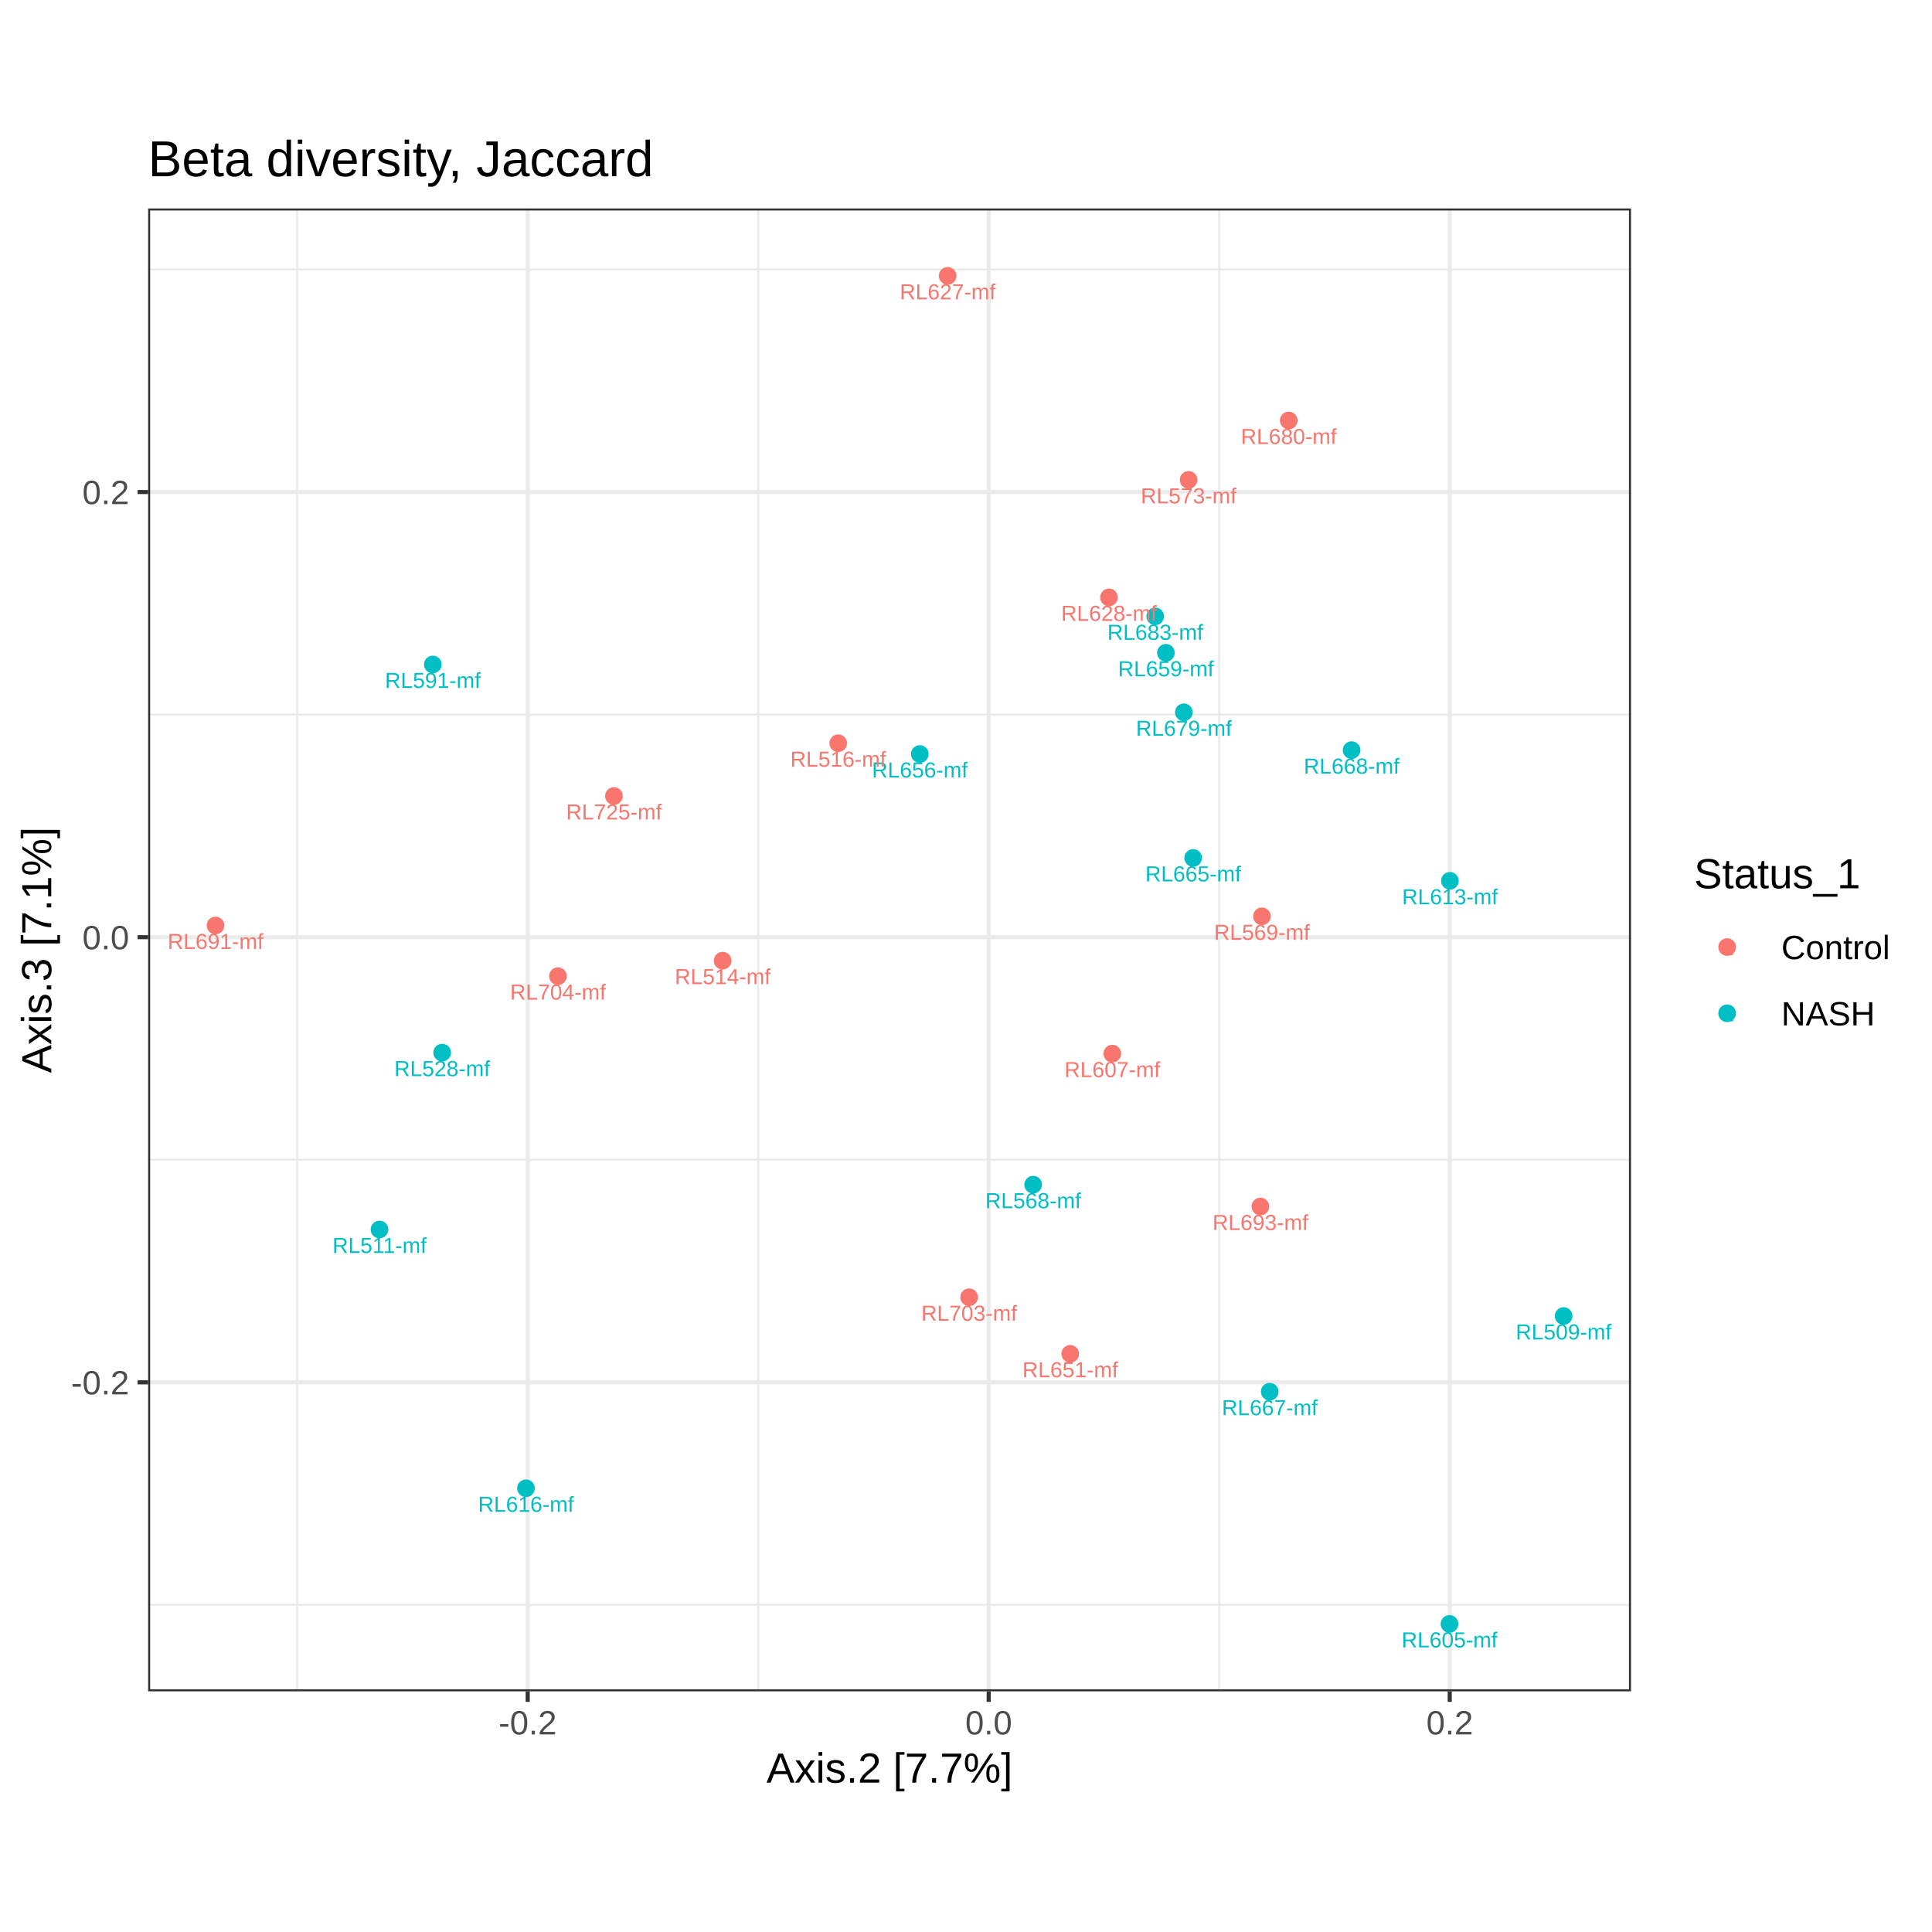
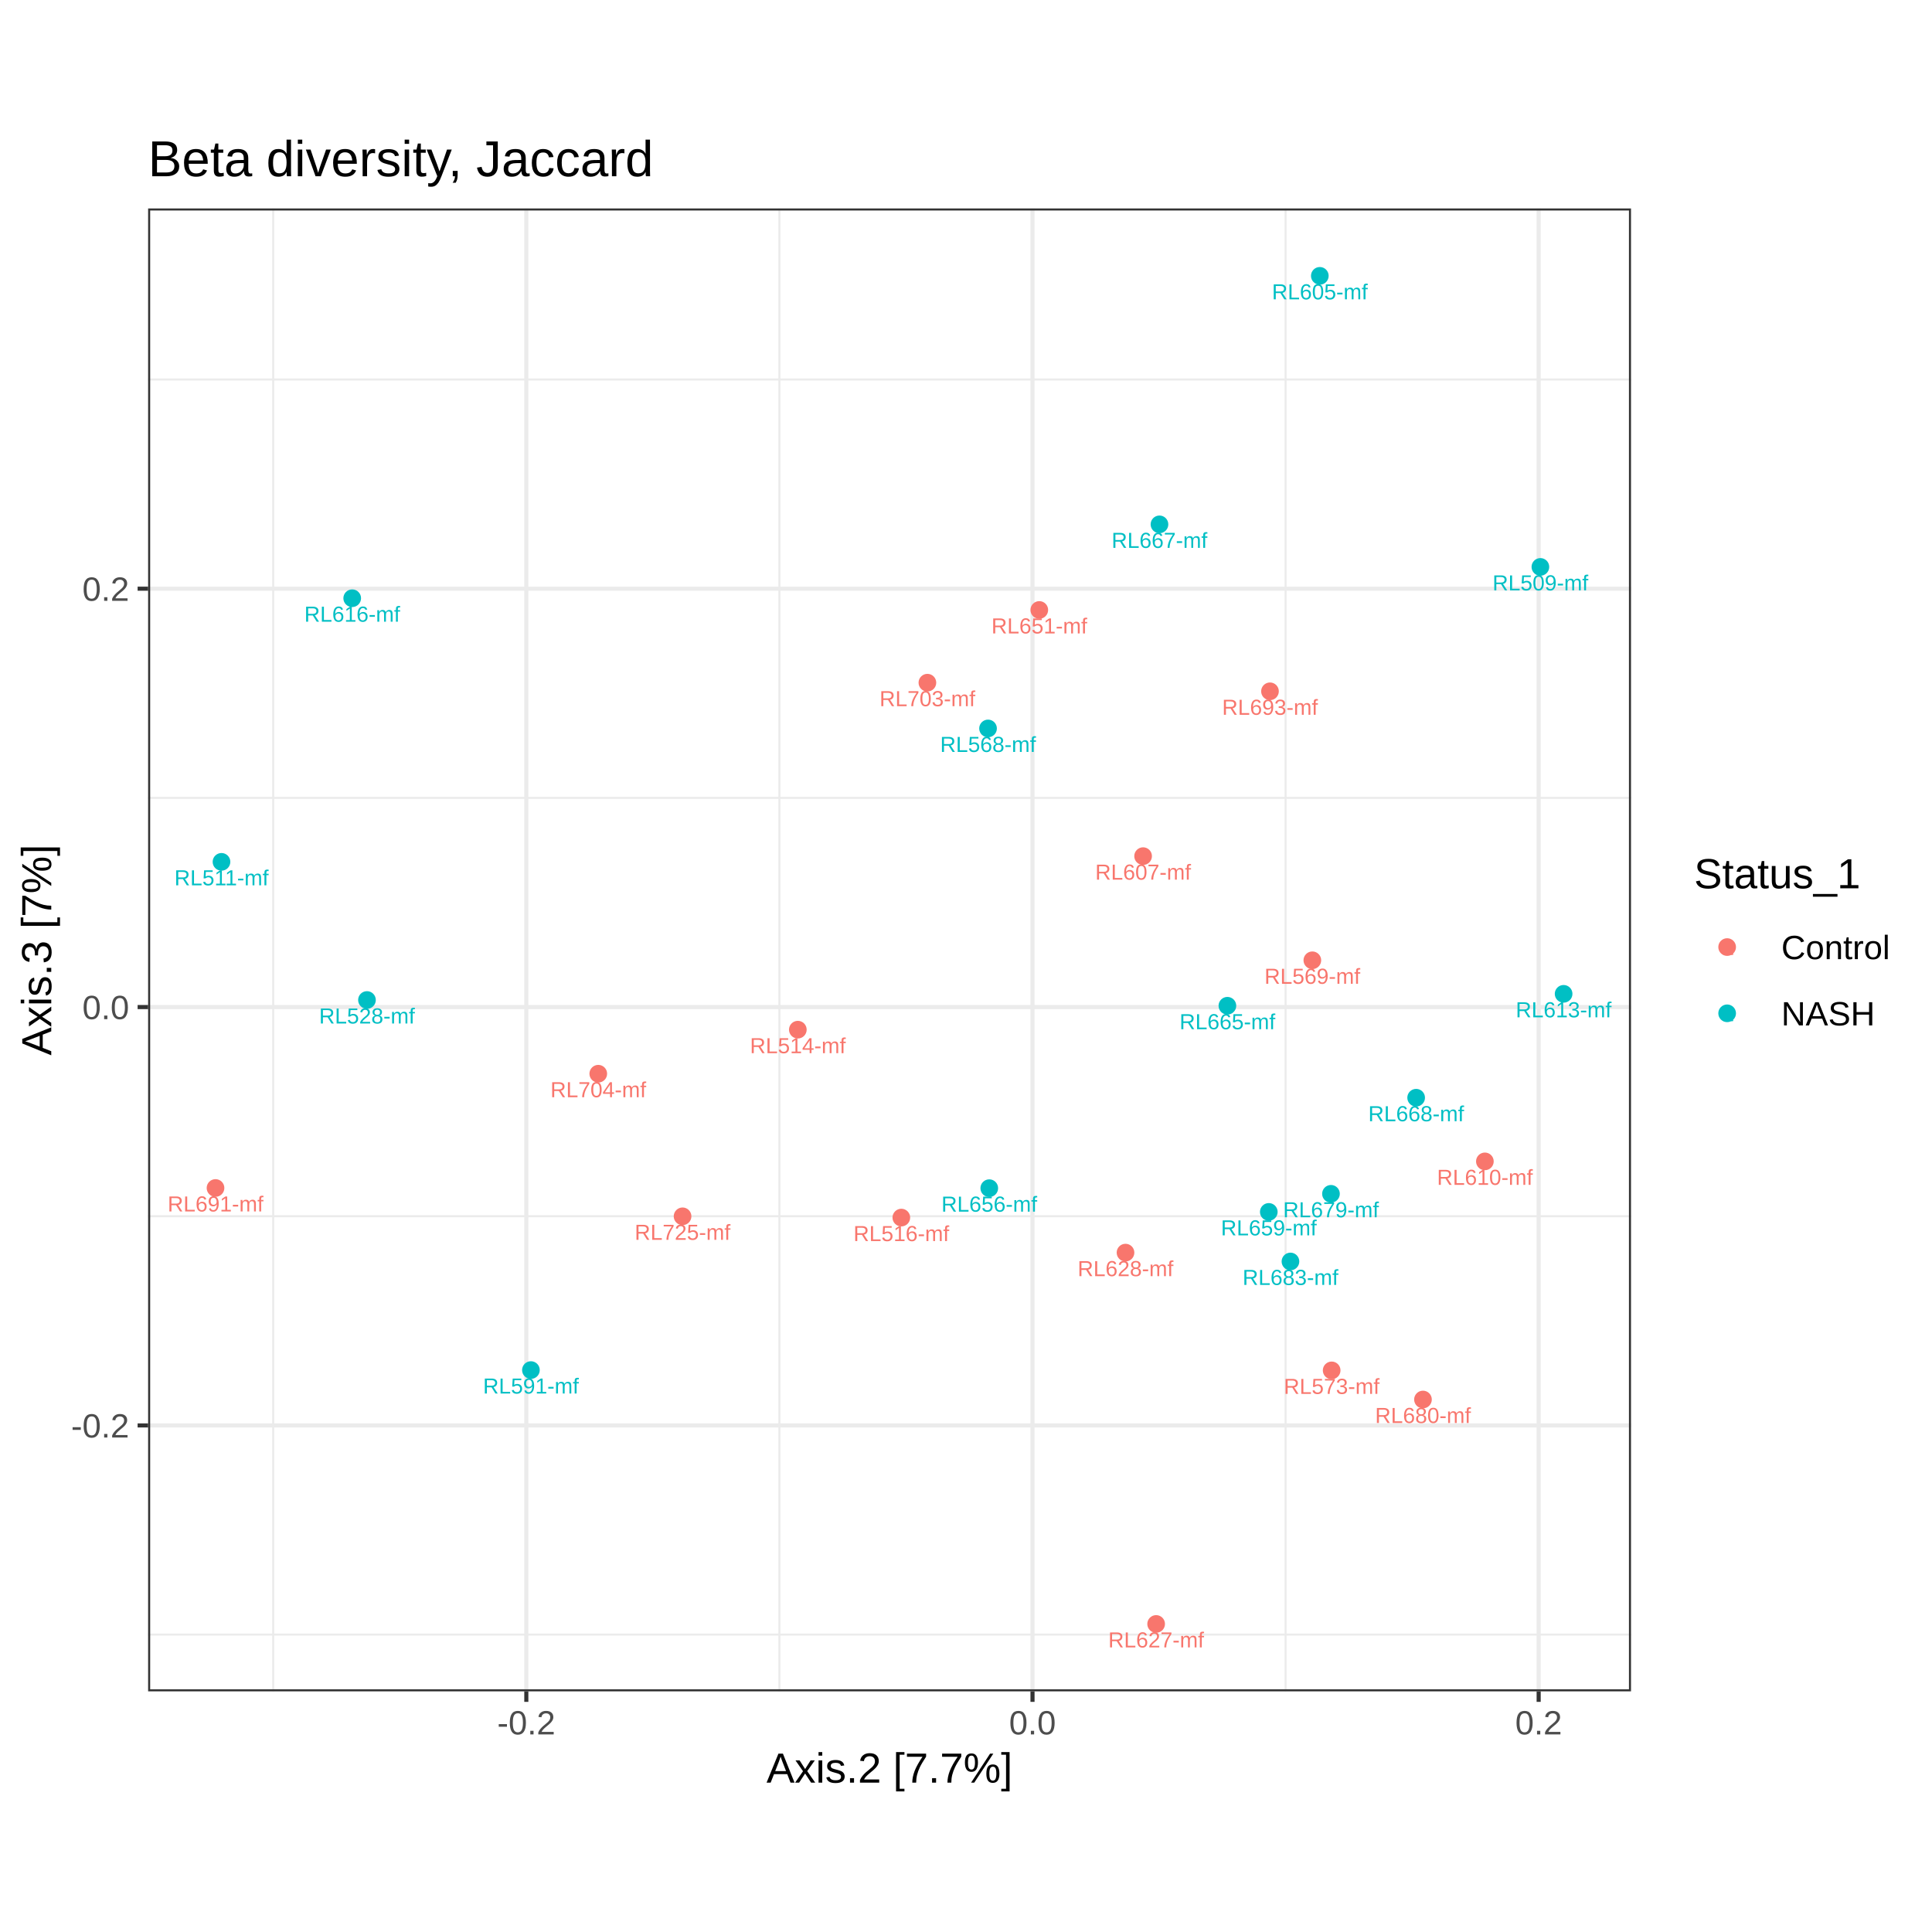
<svg xmlns="http://www.w3.org/2000/svg" class="svglite" width="504.00pt" height="504.00pt" viewBox="0 0 504.00 504.00">
  <defs>
    <style type="text/css">
    .svglite line, .svglite polyline, .svglite polygon, .svglite path, .svglite rect, .svglite circle {
      fill: none;
      stroke: #000000;
      stroke-linecap: round;
      stroke-linejoin: round;
      stroke-miterlimit: 10.00;
    }
    .svglite text {
      white-space: pre;
    }
  </style>
  </defs>
  <rect width="100%" height="100%" style="stroke: none; fill: #FFFFFF;" />
  <defs>
    <clipPath id="cpMC4wMHw1MDQuMDB8MC4wMHw1MDQuMDA=">
      <rect x="0.00" y="0.00" width="504.00" height="504.00" />
    </clipPath>
  </defs>
  <g clip-path="url(#cpMC4wMHw1MDQuMDB8MC4wMHw1MDQuMDA=)">
</g>
  <defs>
    <clipPath id="cpMC4wMHw1MDQuMDB8MzEuMDR8NDcyLjk2">
      <rect x="0" y="31.04" width="504.00" height="441.91" />
    </clipPath>
  </defs>
  <g clip-path="url(#cpMC4wMHw1MDQuMDB8MzEuMDR8NDcyLjk2)">
    <rect x="0" y="31.04" width="504.00" height="441.91" style="stroke-width: 1.07; stroke: #FFFFFF; fill: #FFFFFF;" />
  </g>
  <g clip-path="url(#cpMC4wMHw1MDQuMDB8MC4wMHw1MDQuMDA=)">
</g>
  <defs>
    <clipPath id="cpMzguNjR8NDI1LjQ4fDU0LjM4fDQ0MS4yMg==">
      <rect x="38.64" y="54.38" width="386.84" height="386.84" />
    </clipPath>
  </defs>
  <g clip-path="url(#cpMzguNjR8NDI1LjQ4fDU0LjM4fDQ0MS4yMg==)">
    <rect x="38.64" y="54.38" width="386.84" height="386.84" style="stroke-width: 1.07; stroke: none; fill: #FFFFFF;" />
-     <polyline points="38.64,418.67 425.48,418.67 " style="stroke-width: 0.53; stroke: #EBEBEB; stroke-linecap: butt;" />
-     <polyline points="38.64,302.55 425.48,302.55 " style="stroke-width: 0.53; stroke: #EBEBEB; stroke-linecap: butt;" />
-     <polyline points="38.64,186.42 425.48,186.42 " style="stroke-width: 0.53; stroke: #EBEBEB; stroke-linecap: butt;" />
-     <polyline points="38.64,70.29 425.48,70.29 " style="stroke-width: 0.53; stroke: #EBEBEB; stroke-linecap: butt;" />
-     <polyline points="77.52,441.22 77.52,54.38 " style="stroke-width: 0.53; stroke: #EBEBEB; stroke-linecap: butt;" />
-     <polyline points="197.79,441.22 197.79,54.38 " style="stroke-width: 0.53; stroke: #EBEBEB; stroke-linecap: butt;" />
-     <polyline points="318.05,441.22 318.05,54.38 " style="stroke-width: 0.53; stroke: #EBEBEB; stroke-linecap: butt;" />
-     <polyline points="38.64,360.61 425.48,360.61 " style="stroke-width: 1.07; stroke: #EBEBEB; stroke-linecap: butt;" />
-     <polyline points="38.64,244.48 425.48,244.48 " style="stroke-width: 1.07; stroke: #EBEBEB; stroke-linecap: butt;" />
-     <polyline points="38.64,128.36 425.48,128.36 " style="stroke-width: 1.07; stroke: #EBEBEB; stroke-linecap: butt;" />
-     <polyline points="137.66,441.22 137.66,54.38 " style="stroke-width: 1.07; stroke: #EBEBEB; stroke-linecap: butt;" />
-     <polyline points="257.92,441.22 257.92,54.38 " style="stroke-width: 1.07; stroke: #EBEBEB; stroke-linecap: butt;" />
-     <polyline points="378.19,441.22 378.19,54.38 " style="stroke-width: 1.07; stroke: #EBEBEB; stroke-linecap: butt;" />
-     <circle cx="160.16" cy="207.66" r="1.95" style="stroke-width: 0.71; stroke: #F8766D; fill: #F8766D;" />
-     <circle cx="145.55" cy="254.65" r="1.95" style="stroke-width: 0.71; stroke: #F8766D; fill: #F8766D;" />
-     <circle cx="252.82" cy="338.42" r="1.95" style="stroke-width: 0.71; stroke: #F8766D; fill: #F8766D;" />
-     <circle cx="328.80" cy="314.75" r="1.95" style="stroke-width: 0.71; stroke: #F8766D; fill: #F8766D;" />
-     <circle cx="56.22" cy="241.43" r="1.95" style="stroke-width: 0.71; stroke: #F8766D; fill: #F8766D;" />
-     <circle cx="301.36" cy="160.78" r="1.95" style="stroke-width: 0.71; stroke: #00BFC4; fill: #00BFC4;" />
-     <circle cx="336.19" cy="109.70" r="1.95" style="stroke-width: 0.71; stroke: #F8766D; fill: #F8766D;" />
-     <circle cx="308.83" cy="185.82" r="1.95" style="stroke-width: 0.71; stroke: #00BFC4; fill: #00BFC4;" />
-     <circle cx="352.59" cy="195.69" r="1.95" style="stroke-width: 0.71; stroke: #00BFC4; fill: #00BFC4;" />
-     <circle cx="331.23" cy="363.05" r="1.95" style="stroke-width: 0.71; stroke: #00BFC4; fill: #00BFC4;" />
-     <circle cx="311.26" cy="223.81" r="1.95" style="stroke-width: 0.71; stroke: #00BFC4; fill: #00BFC4;" />
-     <circle cx="304.15" cy="170.29" r="1.95" style="stroke-width: 0.71; stroke: #00BFC4; fill: #00BFC4;" />
-     <circle cx="239.95" cy="196.70" r="1.95" style="stroke-width: 0.71; stroke: #00BFC4; fill: #00BFC4;" />
-     <circle cx="279.19" cy="353.17" r="1.95" style="stroke-width: 0.71; stroke: #F8766D; fill: #F8766D;" />
-     <circle cx="289.30" cy="155.84" r="1.95" style="stroke-width: 0.71; stroke: #F8766D; fill: #F8766D;" />
-     <circle cx="247.21" cy="71.96" r="1.95" style="stroke-width: 0.71; stroke: #F8766D; fill: #F8766D;" />
-     <circle cx="137.21" cy="388.25" r="1.95" style="stroke-width: 0.71; stroke: #00BFC4; fill: #00BFC4;" />
-     <circle cx="378.24" cy="229.78" r="1.95" style="stroke-width: 0.71; stroke: #00BFC4; fill: #00BFC4;" />
-     <circle cx="290.17" cy="274.86" r="1.95" style="stroke-width: 0.71; stroke: #F8766D; fill: #F8766D;" />
-     <circle cx="378.13" cy="423.64" r="1.95" style="stroke-width: 0.71; stroke: #00BFC4; fill: #00BFC4;" />
-     <circle cx="112.91" cy="173.34" r="1.95" style="stroke-width: 0.71; stroke: #00BFC4; fill: #00BFC4;" />
-     <circle cx="310.07" cy="125.18" r="1.95" style="stroke-width: 0.71; stroke: #F8766D; fill: #F8766D;" />
-     <circle cx="329.20" cy="239.04" r="1.95" style="stroke-width: 0.71; stroke: #F8766D; fill: #F8766D;" />
-     <circle cx="269.52" cy="309.05" r="1.95" style="stroke-width: 0.71; stroke: #00BFC4; fill: #00BFC4;" />
-     <circle cx="115.35" cy="274.60" r="1.95" style="stroke-width: 0.71; stroke: #00BFC4; fill: #00BFC4;" />
-     <circle cx="218.66" cy="193.89" r="1.95" style="stroke-width: 0.71; stroke: #F8766D; fill: #F8766D;" />
-     <circle cx="188.52" cy="250.61" r="1.95" style="stroke-width: 0.71; stroke: #F8766D; fill: #F8766D;" />
-     <circle cx="99.00" cy="320.74" r="1.95" style="stroke-width: 0.71; stroke: #00BFC4; fill: #00BFC4;" />
-     <circle cx="407.90" cy="343.31" r="1.95" style="stroke-width: 0.71; stroke: #00BFC4; fill: #00BFC4;" />
-     <text x="160.16" y="213.78" text-anchor="middle" style="font-size: 5.69px;fill: #F8766D; font-family: &quot;Arial&quot;;" textLength="24.96px" lengthAdjust="spacingAndGlyphs">RL725-mf</text>
-     <text x="145.55" y="260.77" text-anchor="middle" style="font-size: 5.69px;fill: #F8766D; font-family: &quot;Arial&quot;;" textLength="24.96px" lengthAdjust="spacingAndGlyphs">RL704-mf</text>
-     <text x="252.82" y="344.54" text-anchor="middle" style="font-size: 5.69px;fill: #F8766D; font-family: &quot;Arial&quot;;" textLength="24.96px" lengthAdjust="spacingAndGlyphs">RL703-mf</text>
-     <text x="328.80" y="320.87" text-anchor="middle" style="font-size: 5.69px;fill: #F8766D; font-family: &quot;Arial&quot;;" textLength="24.96px" lengthAdjust="spacingAndGlyphs">RL693-mf</text>
-     <text x="56.22" y="247.55" text-anchor="middle" style="font-size: 5.69px;fill: #F8766D; font-family: &quot;Arial&quot;;" textLength="24.96px" lengthAdjust="spacingAndGlyphs">RL691-mf</text>
-     <text x="301.36" y="166.90" text-anchor="middle" style="font-size: 5.69px;fill: #00BFC4; font-family: &quot;Arial&quot;;" textLength="24.96px" lengthAdjust="spacingAndGlyphs">RL683-mf</text>
-     <text x="336.19" y="115.83" text-anchor="middle" style="font-size: 5.69px;fill: #F8766D; font-family: &quot;Arial&quot;;" textLength="24.96px" lengthAdjust="spacingAndGlyphs">RL680-mf</text>
-     <text x="308.83" y="191.95" text-anchor="middle" style="font-size: 5.69px;fill: #00BFC4; font-family: &quot;Arial&quot;;" textLength="24.96px" lengthAdjust="spacingAndGlyphs">RL679-mf</text>
-     <text x="352.59" y="201.82" text-anchor="middle" style="font-size: 5.69px;fill: #00BFC4; font-family: &quot;Arial&quot;;" textLength="24.96px" lengthAdjust="spacingAndGlyphs">RL668-mf</text>
-     <text x="331.23" y="369.18" text-anchor="middle" style="font-size: 5.69px;fill: #00BFC4; font-family: &quot;Arial&quot;;" textLength="24.96px" lengthAdjust="spacingAndGlyphs">RL667-mf</text>
-     <text x="311.26" y="229.93" text-anchor="middle" style="font-size: 5.69px;fill: #00BFC4; font-family: &quot;Arial&quot;;" textLength="24.96px" lengthAdjust="spacingAndGlyphs">RL665-mf</text>
-     <text x="304.15" y="176.42" text-anchor="middle" style="font-size: 5.69px;fill: #00BFC4; font-family: &quot;Arial&quot;;" textLength="24.96px" lengthAdjust="spacingAndGlyphs">RL659-mf</text>
-     <text x="239.95" y="202.82" text-anchor="middle" style="font-size: 5.69px;fill: #00BFC4; font-family: &quot;Arial&quot;;" textLength="24.96px" lengthAdjust="spacingAndGlyphs">RL656-mf</text>
-     <text x="279.19" y="359.29" text-anchor="middle" style="font-size: 5.69px;fill: #F8766D; font-family: &quot;Arial&quot;;" textLength="24.96px" lengthAdjust="spacingAndGlyphs">RL651-mf</text>
-     <text x="289.30" y="161.96" text-anchor="middle" style="font-size: 5.69px;fill: #F8766D; font-family: &quot;Arial&quot;;" textLength="24.96px" lengthAdjust="spacingAndGlyphs">RL628-mf</text>
-     <text x="247.21" y="78.09" text-anchor="middle" style="font-size: 5.69px;fill: #F8766D; font-family: &quot;Arial&quot;;" textLength="24.96px" lengthAdjust="spacingAndGlyphs">RL627-mf</text>
-     <text x="137.21" y="394.38" text-anchor="middle" style="font-size: 5.69px;fill: #00BFC4; font-family: &quot;Arial&quot;;" textLength="24.96px" lengthAdjust="spacingAndGlyphs">RL616-mf</text>
-     <text x="378.24" y="235.90" text-anchor="middle" style="font-size: 5.69px;fill: #00BFC4; font-family: &quot;Arial&quot;;" textLength="24.96px" lengthAdjust="spacingAndGlyphs">RL613-mf</text>
-     <text x="290.17" y="280.98" text-anchor="middle" style="font-size: 5.69px;fill: #F8766D; font-family: &quot;Arial&quot;;" textLength="24.96px" lengthAdjust="spacingAndGlyphs">RL607-mf</text>
-     <text x="378.13" y="429.76" text-anchor="middle" style="font-size: 5.69px;fill: #00BFC4; font-family: &quot;Arial&quot;;" textLength="24.96px" lengthAdjust="spacingAndGlyphs">RL605-mf</text>
-     <text x="112.91" y="179.46" text-anchor="middle" style="font-size: 5.69px;fill: #00BFC4; font-family: &quot;Arial&quot;;" textLength="24.96px" lengthAdjust="spacingAndGlyphs">RL591-mf</text>
-     <text x="310.07" y="131.31" text-anchor="middle" style="font-size: 5.69px;fill: #F8766D; font-family: &quot;Arial&quot;;" textLength="24.96px" lengthAdjust="spacingAndGlyphs">RL573-mf</text>
-     <text x="329.20" y="245.17" text-anchor="middle" style="font-size: 5.69px;fill: #F8766D; font-family: &quot;Arial&quot;;" textLength="24.96px" lengthAdjust="spacingAndGlyphs">RL569-mf</text>
-     <text x="269.52" y="315.18" text-anchor="middle" style="font-size: 5.69px;fill: #00BFC4; font-family: &quot;Arial&quot;;" textLength="24.96px" lengthAdjust="spacingAndGlyphs">RL568-mf</text>
-     <text x="115.35" y="280.72" text-anchor="middle" style="font-size: 5.69px;fill: #00BFC4; font-family: &quot;Arial&quot;;" textLength="24.96px" lengthAdjust="spacingAndGlyphs">RL528-mf</text>
-     <text x="218.66" y="200.01" text-anchor="middle" style="font-size: 5.69px;fill: #F8766D; font-family: &quot;Arial&quot;;" textLength="24.96px" lengthAdjust="spacingAndGlyphs">RL516-mf</text>
-     <text x="188.52" y="256.73" text-anchor="middle" style="font-size: 5.69px;fill: #F8766D; font-family: &quot;Arial&quot;;" textLength="24.96px" lengthAdjust="spacingAndGlyphs">RL514-mf</text>
-     <text x="99.00" y="326.86" text-anchor="middle" style="font-size: 5.69px;fill: #00BFC4; font-family: &quot;Arial&quot;;" textLength="24.96px" lengthAdjust="spacingAndGlyphs">RL511-mf</text>
-     <text x="407.90" y="349.43" text-anchor="middle" style="font-size: 5.69px;fill: #00BFC4; font-family: &quot;Arial&quot;;" textLength="24.96px" lengthAdjust="spacingAndGlyphs">RL509-mf</text>
+     <polyline points="38.64,426.42 425.48,426.42 " style="stroke-width: 0.53; stroke: #EBEBEB; stroke-linecap: butt;" />
+     <polyline points="38.64,317.28 425.48,317.28 " style="stroke-width: 0.53; stroke: #EBEBEB; stroke-linecap: butt;" />
+     <polyline points="38.64,208.14 425.48,208.14 " style="stroke-width: 0.53; stroke: #EBEBEB; stroke-linecap: butt;" />
+     <polyline points="38.64,99.00 425.48,99.00 " style="stroke-width: 0.53; stroke: #EBEBEB; stroke-linecap: butt;" />
+     <polyline points="71.27,441.22 71.27,54.38 " style="stroke-width: 0.53; stroke: #EBEBEB; stroke-linecap: butt;" />
+     <polyline points="203.32,441.22 203.32,54.38 " style="stroke-width: 0.53; stroke: #EBEBEB; stroke-linecap: butt;" />
+     <polyline points="335.37,441.22 335.37,54.38 " style="stroke-width: 0.53; stroke: #EBEBEB; stroke-linecap: butt;" />
+     <polyline points="38.64,371.85 425.48,371.85 " style="stroke-width: 1.07; stroke: #EBEBEB; stroke-linecap: butt;" />
+     <polyline points="38.64,262.71 425.48,262.71 " style="stroke-width: 1.07; stroke: #EBEBEB; stroke-linecap: butt;" />
+     <polyline points="38.64,153.57 425.48,153.57 " style="stroke-width: 1.07; stroke: #EBEBEB; stroke-linecap: butt;" />
+     <polyline points="137.30,441.22 137.30,54.38 " style="stroke-width: 1.07; stroke: #EBEBEB; stroke-linecap: butt;" />
+     <polyline points="269.35,441.22 269.35,54.38 " style="stroke-width: 1.07; stroke: #EBEBEB; stroke-linecap: butt;" />
+     <polyline points="401.39,441.22 401.39,54.38 " style="stroke-width: 1.07; stroke: #EBEBEB; stroke-linecap: butt;" />
+     <circle cx="178.06" cy="317.30" r="1.95" style="stroke-width: 0.71; stroke: #F8766D; fill: #F8766D;" />
+     <circle cx="156.07" cy="280.10" r="1.95" style="stroke-width: 0.71; stroke: #F8766D; fill: #F8766D;" />
+     <circle cx="241.93" cy="178.09" r="1.95" style="stroke-width: 0.71; stroke: #F8766D; fill: #F8766D;" />
+     <circle cx="331.30" cy="180.34" r="1.95" style="stroke-width: 0.71; stroke: #F8766D; fill: #F8766D;" />
+     <circle cx="56.22" cy="309.91" r="1.95" style="stroke-width: 0.71; stroke: #F8766D; fill: #F8766D;" />
+     <circle cx="336.64" cy="329.08" r="1.95" style="stroke-width: 0.71; stroke: #00BFC4; fill: #00BFC4;" />
+     <circle cx="371.21" cy="365.09" r="1.95" style="stroke-width: 0.71; stroke: #F8766D; fill: #F8766D;" />
+     <circle cx="347.21" cy="311.43" r="1.95" style="stroke-width: 0.71; stroke: #00BFC4; fill: #00BFC4;" />
+     <circle cx="369.43" cy="286.36" r="1.95" style="stroke-width: 0.71; stroke: #00BFC4; fill: #00BFC4;" />
+     <circle cx="302.47" cy="136.79" r="1.95" style="stroke-width: 0.71; stroke: #00BFC4; fill: #00BFC4;" />
+     <circle cx="320.19" cy="262.37" r="1.95" style="stroke-width: 0.71; stroke: #00BFC4; fill: #00BFC4;" />
+     <circle cx="330.99" cy="316.15" r="1.95" style="stroke-width: 0.71; stroke: #00BFC4; fill: #00BFC4;" />
+     <circle cx="258.07" cy="309.96" r="1.95" style="stroke-width: 0.71; stroke: #00BFC4; fill: #00BFC4;" />
+     <circle cx="271.12" cy="159.12" r="1.95" style="stroke-width: 0.71; stroke: #F8766D; fill: #F8766D;" />
+     <circle cx="293.61" cy="326.77" r="1.95" style="stroke-width: 0.71; stroke: #F8766D; fill: #F8766D;" />
+     <circle cx="301.60" cy="423.64" r="1.95" style="stroke-width: 0.71; stroke: #F8766D; fill: #F8766D;" />
+     <circle cx="91.88" cy="156.06" r="1.95" style="stroke-width: 0.71; stroke: #00BFC4; fill: #00BFC4;" />
+     <circle cx="407.90" cy="259.26" r="1.95" style="stroke-width: 0.71; stroke: #00BFC4; fill: #00BFC4;" />
+     <circle cx="387.36" cy="302.97" r="1.95" style="stroke-width: 0.71; stroke: #F8766D; fill: #F8766D;" />
+     <circle cx="298.20" cy="223.34" r="1.95" style="stroke-width: 0.71; stroke: #F8766D; fill: #F8766D;" />
+     <circle cx="344.30" cy="71.96" r="1.95" style="stroke-width: 0.71; stroke: #00BFC4; fill: #00BFC4;" />
+     <circle cx="138.50" cy="357.41" r="1.95" style="stroke-width: 0.71; stroke: #00BFC4; fill: #00BFC4;" />
+     <circle cx="347.39" cy="357.49" r="1.95" style="stroke-width: 0.71; stroke: #F8766D; fill: #F8766D;" />
+     <circle cx="342.35" cy="250.51" r="1.95" style="stroke-width: 0.71; stroke: #F8766D; fill: #F8766D;" />
+     <circle cx="257.75" cy="190.03" r="1.95" style="stroke-width: 0.71; stroke: #00BFC4; fill: #00BFC4;" />
+     <circle cx="95.73" cy="260.87" r="1.95" style="stroke-width: 0.71; stroke: #00BFC4; fill: #00BFC4;" />
+     <circle cx="235.13" cy="317.63" r="1.95" style="stroke-width: 0.71; stroke: #F8766D; fill: #F8766D;" />
+     <circle cx="208.13" cy="268.61" r="1.95" style="stroke-width: 0.71; stroke: #F8766D; fill: #F8766D;" />
+     <circle cx="57.78" cy="224.83" r="1.95" style="stroke-width: 0.71; stroke: #00BFC4; fill: #00BFC4;" />
+     <circle cx="401.84" cy="147.89" r="1.95" style="stroke-width: 0.71; stroke: #00BFC4; fill: #00BFC4;" />
+     <text x="178.06" y="323.43" text-anchor="middle" style="font-size: 5.69px;fill: #F8766D; font-family: &quot;Arial&quot;;" textLength="24.96px" lengthAdjust="spacingAndGlyphs">RL725-mf</text>
+     <text x="156.07" y="286.23" text-anchor="middle" style="font-size: 5.69px;fill: #F8766D; font-family: &quot;Arial&quot;;" textLength="24.96px" lengthAdjust="spacingAndGlyphs">RL704-mf</text>
+     <text x="241.93" y="184.22" text-anchor="middle" style="font-size: 5.69px;fill: #F8766D; font-family: &quot;Arial&quot;;" textLength="24.96px" lengthAdjust="spacingAndGlyphs">RL703-mf</text>
+     <text x="331.30" y="186.46" text-anchor="middle" style="font-size: 5.69px;fill: #F8766D; font-family: &quot;Arial&quot;;" textLength="24.96px" lengthAdjust="spacingAndGlyphs">RL693-mf</text>
+     <text x="56.22" y="316.03" text-anchor="middle" style="font-size: 5.69px;fill: #F8766D; font-family: &quot;Arial&quot;;" textLength="24.96px" lengthAdjust="spacingAndGlyphs">RL691-mf</text>
+     <text x="336.64" y="335.20" text-anchor="middle" style="font-size: 5.69px;fill: #00BFC4; font-family: &quot;Arial&quot;;" textLength="24.96px" lengthAdjust="spacingAndGlyphs">RL683-mf</text>
+     <text x="371.21" y="371.21" text-anchor="middle" style="font-size: 5.69px;fill: #F8766D; font-family: &quot;Arial&quot;;" textLength="24.96px" lengthAdjust="spacingAndGlyphs">RL680-mf</text>
+     <text x="347.21" y="317.55" text-anchor="middle" style="font-size: 5.69px;fill: #00BFC4; font-family: &quot;Arial&quot;;" textLength="24.96px" lengthAdjust="spacingAndGlyphs">RL679-mf</text>
+     <text x="369.43" y="292.49" text-anchor="middle" style="font-size: 5.69px;fill: #00BFC4; font-family: &quot;Arial&quot;;" textLength="24.96px" lengthAdjust="spacingAndGlyphs">RL668-mf</text>
+     <text x="302.47" y="142.92" text-anchor="middle" style="font-size: 5.69px;fill: #00BFC4; font-family: &quot;Arial&quot;;" textLength="24.96px" lengthAdjust="spacingAndGlyphs">RL667-mf</text>
+     <text x="320.19" y="268.49" text-anchor="middle" style="font-size: 5.69px;fill: #00BFC4; font-family: &quot;Arial&quot;;" textLength="24.96px" lengthAdjust="spacingAndGlyphs">RL665-mf</text>
+     <text x="330.99" y="322.27" text-anchor="middle" style="font-size: 5.69px;fill: #00BFC4; font-family: &quot;Arial&quot;;" textLength="24.96px" lengthAdjust="spacingAndGlyphs">RL659-mf</text>
+     <text x="258.07" y="316.08" text-anchor="middle" style="font-size: 5.69px;fill: #00BFC4; font-family: &quot;Arial&quot;;" textLength="24.96px" lengthAdjust="spacingAndGlyphs">RL656-mf</text>
+     <text x="271.12" y="165.24" text-anchor="middle" style="font-size: 5.69px;fill: #F8766D; font-family: &quot;Arial&quot;;" textLength="24.96px" lengthAdjust="spacingAndGlyphs">RL651-mf</text>
+     <text x="293.61" y="332.90" text-anchor="middle" style="font-size: 5.69px;fill: #F8766D; font-family: &quot;Arial&quot;;" textLength="24.96px" lengthAdjust="spacingAndGlyphs">RL628-mf</text>
+     <text x="301.60" y="429.76" text-anchor="middle" style="font-size: 5.69px;fill: #F8766D; font-family: &quot;Arial&quot;;" textLength="24.96px" lengthAdjust="spacingAndGlyphs">RL627-mf</text>
+     <text x="91.88" y="162.18" text-anchor="middle" style="font-size: 5.69px;fill: #00BFC4; font-family: &quot;Arial&quot;;" textLength="24.96px" lengthAdjust="spacingAndGlyphs">RL616-mf</text>
+     <text x="407.90" y="265.38" text-anchor="middle" style="font-size: 5.69px;fill: #00BFC4; font-family: &quot;Arial&quot;;" textLength="24.96px" lengthAdjust="spacingAndGlyphs">RL613-mf</text>
+     <text x="387.36" y="309.09" text-anchor="middle" style="font-size: 5.69px;fill: #F8766D; font-family: &quot;Arial&quot;;" textLength="24.96px" lengthAdjust="spacingAndGlyphs">RL610-mf</text>
+     <text x="298.20" y="229.47" text-anchor="middle" style="font-size: 5.69px;fill: #F8766D; font-family: &quot;Arial&quot;;" textLength="24.96px" lengthAdjust="spacingAndGlyphs">RL607-mf</text>
+     <text x="344.30" y="78.09" text-anchor="middle" style="font-size: 5.69px;fill: #00BFC4; font-family: &quot;Arial&quot;;" textLength="24.96px" lengthAdjust="spacingAndGlyphs">RL605-mf</text>
+     <text x="138.50" y="363.53" text-anchor="middle" style="font-size: 5.69px;fill: #00BFC4; font-family: &quot;Arial&quot;;" textLength="24.96px" lengthAdjust="spacingAndGlyphs">RL591-mf</text>
+     <text x="347.39" y="363.62" text-anchor="middle" style="font-size: 5.69px;fill: #F8766D; font-family: &quot;Arial&quot;;" textLength="24.96px" lengthAdjust="spacingAndGlyphs">RL573-mf</text>
+     <text x="342.35" y="256.63" text-anchor="middle" style="font-size: 5.69px;fill: #F8766D; font-family: &quot;Arial&quot;;" textLength="24.96px" lengthAdjust="spacingAndGlyphs">RL569-mf</text>
+     <text x="257.75" y="196.15" text-anchor="middle" style="font-size: 5.69px;fill: #00BFC4; font-family: &quot;Arial&quot;;" textLength="24.96px" lengthAdjust="spacingAndGlyphs">RL568-mf</text>
+     <text x="95.73" y="266.99" text-anchor="middle" style="font-size: 5.69px;fill: #00BFC4; font-family: &quot;Arial&quot;;" textLength="24.96px" lengthAdjust="spacingAndGlyphs">RL528-mf</text>
+     <text x="235.13" y="323.76" text-anchor="middle" style="font-size: 5.69px;fill: #F8766D; font-family: &quot;Arial&quot;;" textLength="24.96px" lengthAdjust="spacingAndGlyphs">RL516-mf</text>
+     <text x="208.13" y="274.74" text-anchor="middle" style="font-size: 5.69px;fill: #F8766D; font-family: &quot;Arial&quot;;" textLength="24.96px" lengthAdjust="spacingAndGlyphs">RL514-mf</text>
+     <text x="57.78" y="230.95" text-anchor="middle" style="font-size: 5.69px;fill: #00BFC4; font-family: &quot;Arial&quot;;" textLength="24.96px" lengthAdjust="spacingAndGlyphs">RL511-mf</text>
+     <text x="401.84" y="154.01" text-anchor="middle" style="font-size: 5.69px;fill: #00BFC4; font-family: &quot;Arial&quot;;" textLength="24.96px" lengthAdjust="spacingAndGlyphs">RL509-mf</text>
    <rect x="38.64" y="54.38" width="386.84" height="386.84" style="stroke-width: 1.07; stroke: #333333;" />
  </g>
  <g clip-path="url(#cpMC4wMHw1MDQuMDB8MC4wMHw1MDQuMDA=)">
-     <text x="33.71" y="363.76" text-anchor="end" style="font-size: 8.80px;fill: #4D4D4D; font-family: &quot;Arial&quot;;" textLength="15.16px" lengthAdjust="spacingAndGlyphs">-0.2</text>
-     <text x="33.71" y="247.64" text-anchor="end" style="font-size: 8.80px;fill: #4D4D4D; font-family: &quot;Arial&quot;;" textLength="12.23px" lengthAdjust="spacingAndGlyphs">0.0</text>
-     <text x="33.71" y="131.51" text-anchor="end" style="font-size: 8.80px;fill: #4D4D4D; font-family: &quot;Arial&quot;;" textLength="12.23px" lengthAdjust="spacingAndGlyphs">0.2</text>
-     <polyline points="35.90,360.61 38.64,360.61 " style="stroke-width: 1.07; stroke: #333333; stroke-linecap: butt;" />
-     <polyline points="35.90,244.48 38.64,244.48 " style="stroke-width: 1.07; stroke: #333333; stroke-linecap: butt;" />
-     <polyline points="35.90,128.36 38.64,128.36 " style="stroke-width: 1.07; stroke: #333333; stroke-linecap: butt;" />
-     <polyline points="137.66,443.96 137.66,441.22 " style="stroke-width: 1.07; stroke: #333333; stroke-linecap: butt;" />
-     <polyline points="257.92,443.96 257.92,441.22 " style="stroke-width: 1.07; stroke: #333333; stroke-linecap: butt;" />
-     <polyline points="378.19,443.96 378.19,441.22 " style="stroke-width: 1.07; stroke: #333333; stroke-linecap: butt;" />
-     <text x="137.66" y="452.46" text-anchor="middle" style="font-size: 8.80px;fill: #4D4D4D; font-family: &quot;Arial&quot;;" textLength="15.16px" lengthAdjust="spacingAndGlyphs">-0.2</text>
-     <text x="257.92" y="452.46" text-anchor="middle" style="font-size: 8.80px;fill: #4D4D4D; font-family: &quot;Arial&quot;;" textLength="12.23px" lengthAdjust="spacingAndGlyphs">0.0</text>
-     <text x="378.19" y="452.46" text-anchor="middle" style="font-size: 8.80px;fill: #4D4D4D; font-family: &quot;Arial&quot;;" textLength="12.23px" lengthAdjust="spacingAndGlyphs">0.2</text>
+     <text x="33.71" y="375.01" text-anchor="end" style="font-size: 8.80px;fill: #4D4D4D; font-family: &quot;Arial&quot;;" textLength="15.16px" lengthAdjust="spacingAndGlyphs">-0.2</text>
+     <text x="33.71" y="265.87" text-anchor="end" style="font-size: 8.80px;fill: #4D4D4D; font-family: &quot;Arial&quot;;" textLength="12.23px" lengthAdjust="spacingAndGlyphs">0.0</text>
+     <text x="33.71" y="156.73" text-anchor="end" style="font-size: 8.80px;fill: #4D4D4D; font-family: &quot;Arial&quot;;" textLength="12.23px" lengthAdjust="spacingAndGlyphs">0.2</text>
+     <polyline points="35.90,371.85 38.64,371.85 " style="stroke-width: 1.07; stroke: #333333; stroke-linecap: butt;" />
+     <polyline points="35.90,262.71 38.64,262.71 " style="stroke-width: 1.07; stroke: #333333; stroke-linecap: butt;" />
+     <polyline points="35.90,153.57 38.64,153.57 " style="stroke-width: 1.07; stroke: #333333; stroke-linecap: butt;" />
+     <polyline points="137.30,443.96 137.30,441.22 " style="stroke-width: 1.07; stroke: #333333; stroke-linecap: butt;" />
+     <polyline points="269.35,443.96 269.35,441.22 " style="stroke-width: 1.07; stroke: #333333; stroke-linecap: butt;" />
+     <polyline points="401.39,443.96 401.39,441.22 " style="stroke-width: 1.07; stroke: #333333; stroke-linecap: butt;" />
+     <text x="137.30" y="452.46" text-anchor="middle" style="font-size: 8.80px;fill: #4D4D4D; font-family: &quot;Arial&quot;;" textLength="15.16px" lengthAdjust="spacingAndGlyphs">-0.2</text>
+     <text x="269.35" y="452.46" text-anchor="middle" style="font-size: 8.80px;fill: #4D4D4D; font-family: &quot;Arial&quot;;" textLength="12.23px" lengthAdjust="spacingAndGlyphs">0.0</text>
+     <text x="401.39" y="452.46" text-anchor="middle" style="font-size: 8.80px;fill: #4D4D4D; font-family: &quot;Arial&quot;;" textLength="12.23px" lengthAdjust="spacingAndGlyphs">0.2</text>
    <text x="232.06" y="465.04" text-anchor="middle" style="font-size: 11.00px; font-family: &quot;Arial&quot;;" textLength="70.29px" lengthAdjust="spacingAndGlyphs">Axis.2   [7.7%]</text>
-     <text transform="translate(13.37,247.80) rotate(-90)" text-anchor="middle" style="font-size: 11.00px; font-family: &quot;Arial&quot;;" textLength="70.29px" lengthAdjust="spacingAndGlyphs">Axis.3   [7.1%]</text>
+     <text transform="translate(13.37,247.80) rotate(-90)" text-anchor="middle" style="font-size: 11.00px; font-family: &quot;Arial&quot;;" textLength="61.11px" lengthAdjust="spacingAndGlyphs">Axis.3   [7%]</text>
    <rect x="436.44" y="217.14" width="62.08" height="61.32" style="stroke-width: 1.07; stroke: none; fill: #FFFFFF;" />
    <text x="441.92" y="231.73" style="font-size: 11.00px; font-family: &quot;Arial&quot;;" textLength="43.42px" lengthAdjust="spacingAndGlyphs">Status_1</text>
    <rect x="441.92" y="238.42" width="17.28" height="17.28" style="stroke-width: 1.07; stroke: none; fill: #FFFFFF;" />
    <circle cx="450.56" cy="247.06" r="1.95" style="stroke-width: 0.71; stroke: #F8766D; fill: #F8766D;" />
    <text x="450.56" y="249.10" text-anchor="middle" style="font-size: 5.69px;fill: #F8766D; font-family: &quot;Arial&quot;;" textLength="3.16px" lengthAdjust="spacingAndGlyphs">a</text>
    <rect x="441.92" y="255.70" width="17.28" height="17.28" style="stroke-width: 1.07; stroke: none; fill: #FFFFFF;" />
    <circle cx="450.56" cy="264.34" r="1.95" style="stroke-width: 0.71; stroke: #00BFC4; fill: #00BFC4;" />
    <text x="450.56" y="266.38" text-anchor="middle" style="font-size: 5.69px;fill: #00BFC4; font-family: &quot;Arial&quot;;" textLength="3.16px" lengthAdjust="spacingAndGlyphs">a</text>
    <text x="464.68" y="250.22" style="font-size: 8.80px; font-family: &quot;Arial&quot;;" textLength="28.36px" lengthAdjust="spacingAndGlyphs">Control</text>
    <text x="464.68" y="267.50" style="font-size: 8.80px; font-family: &quot;Arial&quot;;" textLength="24.44px" lengthAdjust="spacingAndGlyphs">NASH</text>
    <text x="38.64" y="45.98" style="font-size: 13.20px; font-family: &quot;Arial&quot;;" textLength="132.70px" lengthAdjust="spacingAndGlyphs">Beta diversity, Jaccard</text>
  </g>
</svg>
